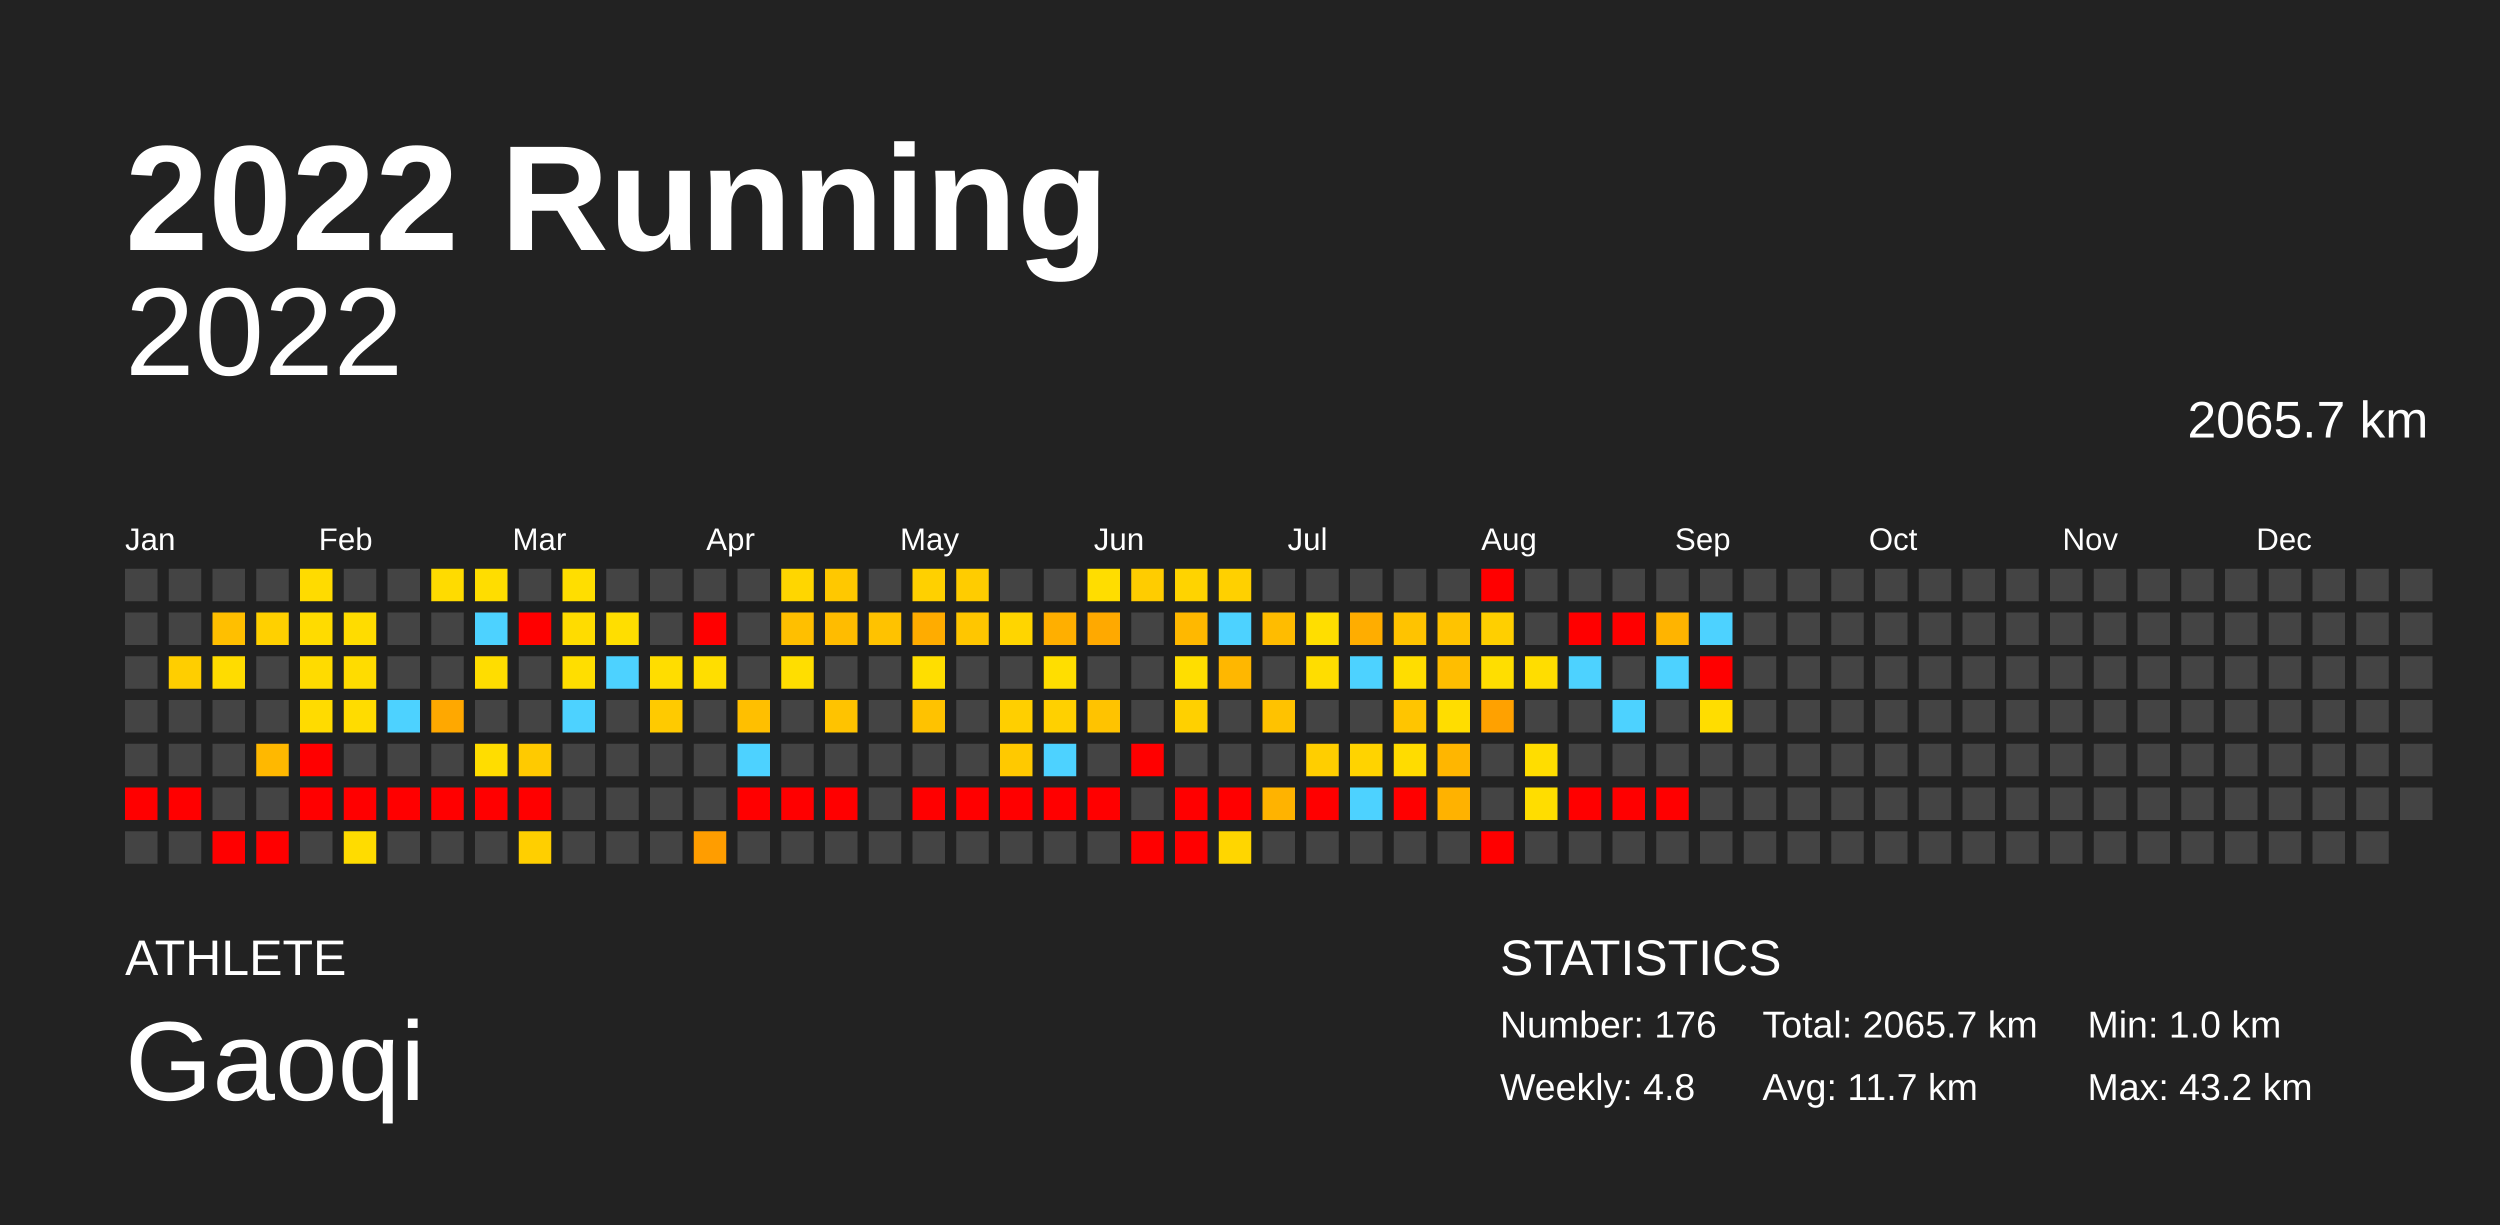
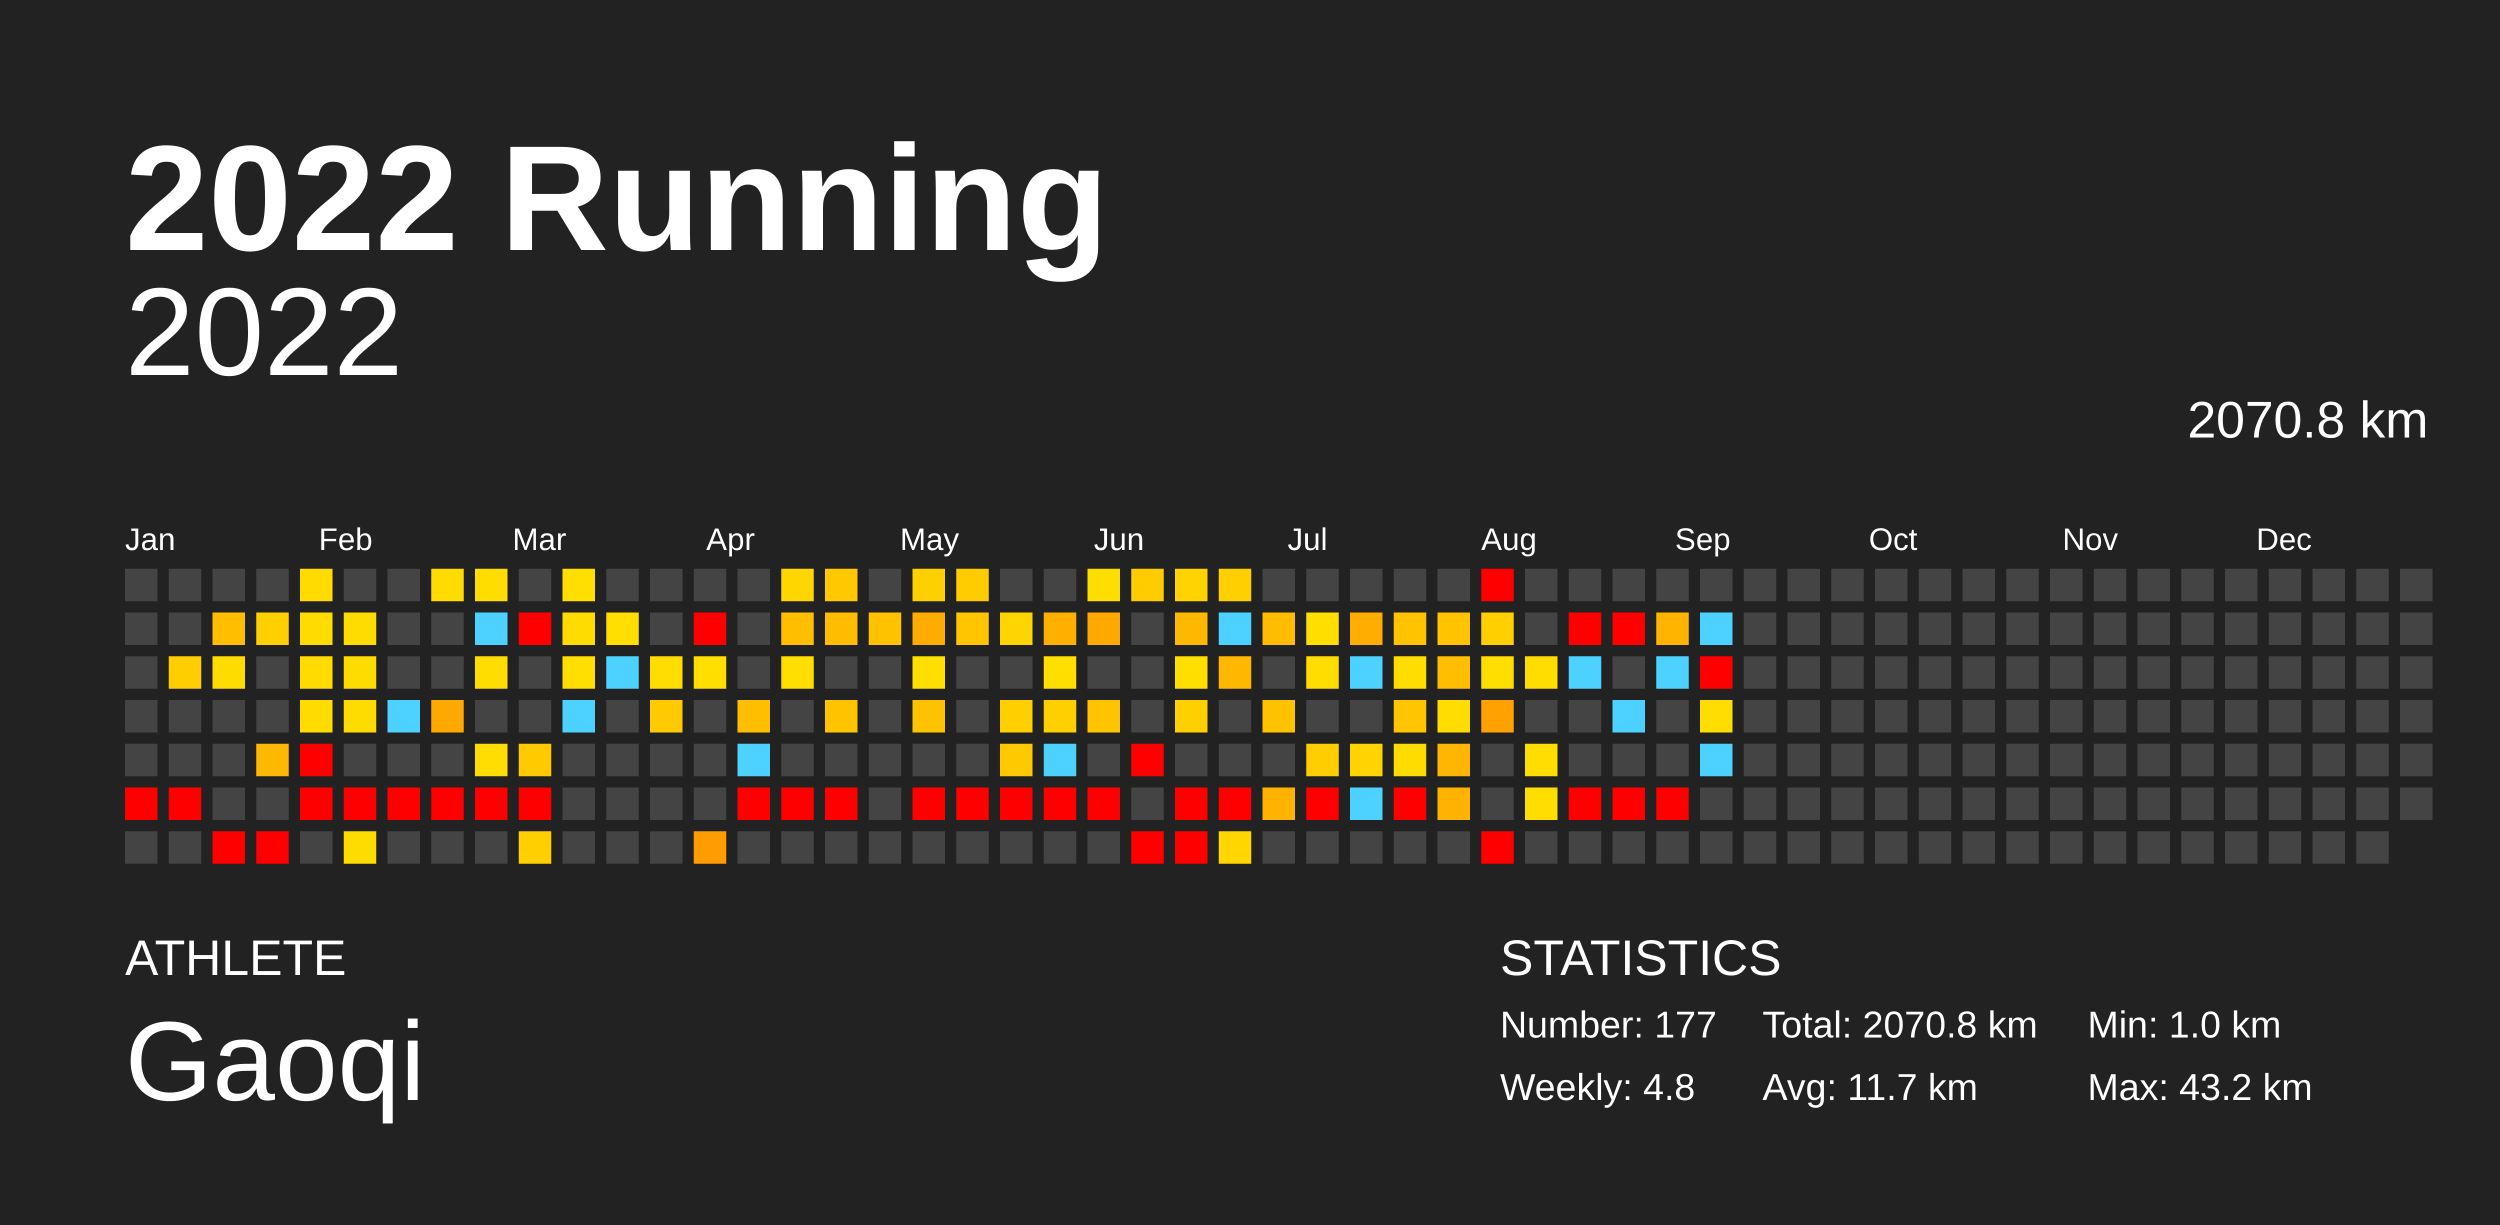
<svg xmlns="http://www.w3.org/2000/svg" baseProfile="full" height="98mm" version="1.1" viewBox="0,0,200,98" width="200mm">
  <defs />
  <rect fill="#222222" height="98" width="200" x="0" y="0" />
  <text fill="#FFFFFF" style="font-size:12px; font-family:Arial; font-weight:bold;" x="10" y="20">2022 Running</text>
  <text fill="#FFFFFF" style="font-size:4px; font-family:Arial" x="10" y="78">ATHLETE</text>
  <text fill="#FFFFFF" style="font-size:9px; font-family:Arial" x="10" y="88">Gaoqi</text>
  <text fill="#FFFFFF" style="font-size:4px; font-family:Arial" x="120" y="78">STATISTICS</text>
-   <text fill="#FFFFFF" style="font-size:3px; font-family:Arial" x="120" y="83">Number: 176</text>
+   <text fill="#FFFFFF" style="font-size:3px; font-family:Arial" x="120" y="83">Number: 177</text>
  <text fill="#FFFFFF" style="font-size:3px; font-family:Arial" x="120" y="88">Weekly: 4.8</text>
-   <text fill="#FFFFFF" style="font-size:3px; font-family:Arial" x="141" y="83">Total: 2065.7 km</text>
+   <text fill="#FFFFFF" style="font-size:3px; font-family:Arial" x="141" y="83">Total: 2070.8 km</text>
  <text fill="#FFFFFF" style="font-size:3px; font-family:Arial" x="141" y="88">Avg: 11.7 km</text>
  <text fill="#FFFFFF" style="font-size:3px; font-family:Arial" x="167" y="83">Min: 1.0 km</text>
  <text fill="#FFFFFF" style="font-size:3px; font-family:Arial" x="167" y="88">Max: 43.2 km</text>
  <text alignment-baseline="hanging" fill="#FFFFFF" style="font-size:10.0px; font-family:Arial;" x="10" y="30">2022</text>
-   <text alignment-baseline="hanging" fill="#FFFFFF" style="font-size:4.125px; font-family:Arial;" x="175" y="35">2065.7 km</text>
+   <text alignment-baseline="hanging" fill="#FFFFFF" style="font-size:4.125px; font-family:Arial;" x="175" y="35">2070.8 km</text>
  <text fill="#FFFFFF" style="font-size:2.5px; font-family:Arial" x="10.0" y="44">Jan</text>
  <text fill="#FFFFFF" style="font-size:2.5px; font-family:Arial" x="25.5" y="44">Feb</text>
  <text fill="#FFFFFF" style="font-size:2.5px; font-family:Arial" x="41.0" y="44">Mar</text>
  <text fill="#FFFFFF" style="font-size:2.5px; font-family:Arial" x="56.5" y="44">Apr</text>
  <text fill="#FFFFFF" style="font-size:2.5px; font-family:Arial" x="72.0" y="44">May</text>
  <text fill="#FFFFFF" style="font-size:2.5px; font-family:Arial" x="87.5" y="44">Jun</text>
  <text fill="#FFFFFF" style="font-size:2.5px; font-family:Arial" x="103.0" y="44">Jul</text>
  <text fill="#FFFFFF" style="font-size:2.5px; font-family:Arial" x="118.5" y="44">Aug</text>
  <text fill="#FFFFFF" style="font-size:2.5px; font-family:Arial" x="134.0" y="44">Sep</text>
  <text fill="#FFFFFF" style="font-size:2.5px; font-family:Arial" x="149.5" y="44">Oct</text>
  <text fill="#FFFFFF" style="font-size:2.5px; font-family:Arial" x="165.0" y="44">Nov</text>
  <text fill="#FFFFFF" style="font-size:2.5px; font-family:Arial" x="180.5" y="44">Dec</text>
  <rect fill="#444444" height="2.6" width="2.6" x="10.0" y="45.5" />
  <rect fill="#444444" height="2.6" width="2.6" x="10.0" y="49.0" />
  <rect fill="#444444" height="2.6" width="2.6" x="10.0" y="52.5" />
  <rect fill="#444444" height="2.6" width="2.6" x="10.0" y="56.0" />
  <rect fill="#444444" height="2.6" width="2.6" x="10.0" y="59.5" />
  <rect fill="red" height="2.6" width="2.6" x="10.0" y="63.0" />
  <rect fill="#444444" height="2.6" width="2.6" x="10.0" y="66.5" />
  <rect fill="#444444" height="2.6" width="2.6" x="13.5" y="45.5" />
  <rect fill="#444444" height="2.6" width="2.6" x="13.5" y="49.0" />
  <rect fill="#ffce00" height="2.6" width="2.6" x="13.5" y="52.5" />
  <rect fill="#444444" height="2.6" width="2.6" x="13.5" y="56.0" />
  <rect fill="#444444" height="2.6" width="2.6" x="13.5" y="59.5" />
  <rect fill="red" height="2.6" width="2.6" x="13.5" y="63.0" />
  <rect fill="#444444" height="2.6" width="2.6" x="13.5" y="66.5" />
  <rect fill="#444444" height="2.6" width="2.6" x="17.0" y="45.5" />
  <rect fill="#ffbf00" height="2.6" width="2.6" x="17.0" y="49.0" />
  <rect fill="#ffdc00" height="2.6" width="2.6" x="17.0" y="52.5" />
  <rect fill="#444444" height="2.6" width="2.6" x="17.0" y="56.0" />
  <rect fill="#444444" height="2.6" width="2.6" x="17.0" y="59.5" />
  <rect fill="#444444" height="2.6" width="2.6" x="17.0" y="63.0" />
  <rect fill="red" height="2.6" width="2.6" x="17.0" y="66.5" />
  <rect fill="#444444" height="2.6" width="2.6" x="20.5" y="45.5" />
  <rect fill="#ffd000" height="2.6" width="2.6" x="20.5" y="49.0" />
  <rect fill="#444444" height="2.6" width="2.6" x="20.5" y="52.5" />
  <rect fill="#444444" height="2.6" width="2.6" x="20.5" y="56.0" />
  <rect fill="#ffb800" height="2.6" width="2.6" x="20.5" y="59.5" />
  <rect fill="#444444" height="2.6" width="2.6" x="20.5" y="63.0" />
  <rect fill="red" height="2.6" width="2.6" x="20.5" y="66.5" />
  <rect fill="#ffdb00" height="2.6" width="2.6" x="24.0" y="45.5" />
  <rect fill="#ffdb00" height="2.6" width="2.6" x="24.0" y="49.0" />
  <rect fill="#ffdb00" height="2.6" width="2.6" x="24.0" y="52.5" />
  <rect fill="#ffdb00" height="2.6" width="2.6" x="24.0" y="56.0" />
  <rect fill="red" height="2.6" width="2.6" x="24.0" y="59.5" />
  <rect fill="red" height="2.6" width="2.6" x="24.0" y="63.0" />
  <rect fill="#444444" height="2.6" width="2.6" x="24.0" y="66.5" />
  <rect fill="#444444" height="2.6" width="2.6" x="27.5" y="45.5" />
  <rect fill="#ffdc00" height="2.6" width="2.6" x="27.5" y="49.0" />
  <rect fill="#ffdc00" height="2.6" width="2.6" x="27.5" y="52.5" />
  <rect fill="#ffdc00" height="2.6" width="2.6" x="27.5" y="56.0" />
  <rect fill="#444444" height="2.6" width="2.6" x="27.5" y="59.5" />
  <rect fill="red" height="2.6" width="2.6" x="27.5" y="63.0" />
  <rect fill="#ffdc00" height="2.6" width="2.6" x="27.5" y="66.5" />
  <rect fill="#444444" height="2.6" width="2.6" x="31.0" y="45.5" />
  <rect fill="#444444" height="2.6" width="2.6" x="31.0" y="49.0" />
  <rect fill="#444444" height="2.6" width="2.6" x="31.0" y="52.5" />
  <rect fill="#4dd2ff" height="2.6" width="2.6" x="31.0" y="56.0" />
  <rect fill="#444444" height="2.6" width="2.6" x="31.0" y="59.5" />
  <rect fill="red" height="2.6" width="2.6" x="31.0" y="63.0" />
  <rect fill="#444444" height="2.6" width="2.6" x="31.0" y="66.5" />
  <rect fill="#ffdb00" height="2.6" width="2.6" x="34.5" y="45.5" />
  <rect fill="#444444" height="2.6" width="2.6" x="34.5" y="49.0" />
  <rect fill="#444444" height="2.6" width="2.6" x="34.5" y="52.5" />
  <rect fill="#ffa800" height="2.6" width="2.6" x="34.5" y="56.0" />
  <rect fill="#444444" height="2.6" width="2.6" x="34.5" y="59.5" />
  <rect fill="red" height="2.6" width="2.6" x="34.5" y="63.0" />
  <rect fill="#444444" height="2.6" width="2.6" x="34.5" y="66.5" />
  <rect fill="#ffdd00" height="2.6" width="2.6" x="38.0" y="45.5" />
  <rect fill="#4dd2ff" height="2.6" width="2.6" x="38.0" y="49.0" />
  <rect fill="#ffdd00" height="2.6" width="2.6" x="38.0" y="52.5" />
  <rect fill="#444444" height="2.6" width="2.6" x="38.0" y="56.0" />
  <rect fill="#ffdd00" height="2.6" width="2.6" x="38.0" y="59.5" />
  <rect fill="red" height="2.6" width="2.6" x="38.0" y="63.0" />
  <rect fill="#444444" height="2.6" width="2.6" x="38.0" y="66.5" />
  <rect fill="#444444" height="2.6" width="2.6" x="41.5" y="45.5" />
  <rect fill="red" height="2.6" width="2.6" x="41.5" y="49.0" />
  <rect fill="#444444" height="2.6" width="2.6" x="41.5" y="52.5" />
  <rect fill="#444444" height="2.6" width="2.6" x="41.5" y="56.0" />
  <rect fill="#ffca00" height="2.6" width="2.6" x="41.5" y="59.5" />
  <rect fill="red" height="2.6" width="2.6" x="41.5" y="63.0" />
  <rect fill="#ffcf00" height="2.6" width="2.6" x="41.5" y="66.5" />
  <rect fill="#ffde00" height="2.6" width="2.6" x="45.0" y="45.5" />
  <rect fill="#ffdc00" height="2.6" width="2.6" x="45.0" y="49.0" />
  <rect fill="#ffde00" height="2.6" width="2.6" x="45.0" y="52.5" />
  <rect fill="#4dd2ff" height="2.6" width="2.6" x="45.0" y="56.0" />
  <rect fill="#444444" height="2.6" width="2.6" x="45.0" y="59.5" />
  <rect fill="#444444" height="2.6" width="2.6" x="45.0" y="63.0" />
  <rect fill="#444444" height="2.6" width="2.6" x="45.0" y="66.5" />
  <rect fill="#444444" height="2.6" width="2.6" x="48.5" y="45.5" />
  <rect fill="#ffde00" height="2.6" width="2.6" x="48.5" y="49.0" />
  <rect fill="#4dd2ff" height="2.6" width="2.6" x="48.5" y="52.5" />
  <rect fill="#444444" height="2.6" width="2.6" x="48.5" y="56.0" />
  <rect fill="#444444" height="2.6" width="2.6" x="48.5" y="59.5" />
  <rect fill="#444444" height="2.6" width="2.6" x="48.5" y="63.0" />
  <rect fill="#444444" height="2.6" width="2.6" x="48.5" y="66.5" />
  <rect fill="#444444" height="2.6" width="2.6" x="52.0" y="45.5" />
  <rect fill="#444444" height="2.6" width="2.6" x="52.0" y="49.0" />
  <rect fill="#ffdd00" height="2.6" width="2.6" x="52.0" y="52.5" />
  <rect fill="#ffca00" height="2.6" width="2.6" x="52.0" y="56.0" />
  <rect fill="#444444" height="2.6" width="2.6" x="52.0" y="59.5" />
  <rect fill="#444444" height="2.6" width="2.6" x="52.0" y="63.0" />
  <rect fill="#444444" height="2.6" width="2.6" x="52.0" y="66.5" />
  <rect fill="#444444" height="2.6" width="2.6" x="55.5" y="45.5" />
  <rect fill="red" height="2.6" width="2.6" x="55.5" y="49.0" />
  <rect fill="#ffde00" height="2.6" width="2.6" x="55.5" y="52.5" />
  <rect fill="#444444" height="2.6" width="2.6" x="55.5" y="56.0" />
  <rect fill="#444444" height="2.6" width="2.6" x="55.5" y="59.5" />
  <rect fill="#444444" height="2.6" width="2.6" x="55.5" y="63.0" />
  <rect fill="#ff9d00" height="2.6" width="2.6" x="55.5" y="66.5" />
  <rect fill="#444444" height="2.6" width="2.6" x="59.0" y="45.5" />
  <rect fill="#444444" height="2.6" width="2.6" x="59.0" y="49.0" />
  <rect fill="#444444" height="2.6" width="2.6" x="59.0" y="52.5" />
  <rect fill="#ffbf00" height="2.6" width="2.6" x="59.0" y="56.0" />
  <rect fill="#4dd2ff" height="2.6" width="2.6" x="59.0" y="59.5" />
  <rect fill="red" height="2.6" width="2.6" x="59.0" y="63.0" />
  <rect fill="#444444" height="2.6" width="2.6" x="59.0" y="66.5" />
  <rect fill="#ffd600" height="2.6" width="2.6" x="62.5" y="45.5" />
  <rect fill="#ffbf00" height="2.6" width="2.6" x="62.5" y="49.0" />
  <rect fill="#ffde00" height="2.6" width="2.6" x="62.5" y="52.5" />
  <rect fill="#444444" height="2.6" width="2.6" x="62.5" y="56.0" />
  <rect fill="#444444" height="2.6" width="2.6" x="62.5" y="59.5" />
  <rect fill="red" height="2.6" width="2.6" x="62.5" y="63.0" />
  <rect fill="#444444" height="2.6" width="2.6" x="62.5" y="66.5" />
  <rect fill="#ffc800" height="2.6" width="2.6" x="66.0" y="45.5" />
  <rect fill="#ffbc00" height="2.6" width="2.6" x="66.0" y="49.0" />
  <rect fill="#444444" height="2.6" width="2.6" x="66.0" y="52.5" />
  <rect fill="#ffc300" height="2.6" width="2.6" x="66.0" y="56.0" />
  <rect fill="#444444" height="2.6" width="2.6" x="66.0" y="59.5" />
  <rect fill="red" height="2.6" width="2.6" x="66.0" y="63.0" />
  <rect fill="#444444" height="2.6" width="2.6" x="66.0" y="66.5" />
  <rect fill="#444444" height="2.6" width="2.6" x="69.5" y="45.5" />
  <rect fill="#ffc200" height="2.6" width="2.6" x="69.5" y="49.0" />
  <rect fill="#444444" height="2.6" width="2.6" x="69.5" y="52.5" />
  <rect fill="#444444" height="2.6" width="2.6" x="69.5" y="56.0" />
  <rect fill="#444444" height="2.6" width="2.6" x="69.5" y="59.5" />
  <rect fill="#444444" height="2.6" width="2.6" x="69.5" y="63.0" />
  <rect fill="#444444" height="2.6" width="2.6" x="69.5" y="66.5" />
  <rect fill="#ffd000" height="2.6" width="2.6" x="73.0" y="45.5" />
  <rect fill="#ffac00" height="2.6" width="2.6" x="73.0" y="49.0" />
  <rect fill="#ffde00" height="2.6" width="2.6" x="73.0" y="52.5" />
  <rect fill="#ffc200" height="2.6" width="2.6" x="73.0" y="56.0" />
  <rect fill="#444444" height="2.6" width="2.6" x="73.0" y="59.5" />
  <rect fill="red" height="2.6" width="2.6" x="73.0" y="63.0" />
  <rect fill="#444444" height="2.6" width="2.6" x="73.0" y="66.5" />
  <rect fill="#ffcc00" height="2.6" width="2.6" x="76.5" y="45.5" />
  <rect fill="#ffc600" height="2.6" width="2.6" x="76.5" y="49.0" />
  <rect fill="#444444" height="2.6" width="2.6" x="76.5" y="52.5" />
  <rect fill="#444444" height="2.6" width="2.6" x="76.5" y="56.0" />
  <rect fill="#444444" height="2.6" width="2.6" x="76.5" y="59.5" />
  <rect fill="red" height="2.6" width="2.6" x="76.5" y="63.0" />
  <rect fill="#444444" height="2.6" width="2.6" x="76.5" y="66.5" />
  <rect fill="#444444" height="2.6" width="2.6" x="80.0" y="45.5" />
  <rect fill="#ffd500" height="2.6" width="2.6" x="80.0" y="49.0" />
  <rect fill="#444444" height="2.6" width="2.6" x="80.0" y="52.5" />
  <rect fill="#ffcf00" height="2.6" width="2.6" x="80.0" y="56.0" />
  <rect fill="#ffc900" height="2.6" width="2.6" x="80.0" y="59.5" />
  <rect fill="red" height="2.6" width="2.6" x="80.0" y="63.0" />
  <rect fill="#444444" height="2.6" width="2.6" x="80.0" y="66.5" />
  <rect fill="#444444" height="2.6" width="2.6" x="83.5" y="45.5" />
  <rect fill="#ffaf00" height="2.6" width="2.6" x="83.5" y="49.0" />
  <rect fill="#ffde00" height="2.6" width="2.6" x="83.5" y="52.5" />
  <rect fill="#ffd000" height="2.6" width="2.6" x="83.5" y="56.0" />
  <rect fill="#4dd2ff" height="2.6" width="2.6" x="83.5" y="59.5" />
  <rect fill="red" height="2.6" width="2.6" x="83.5" y="63.0" />
  <rect fill="#444444" height="2.6" width="2.6" x="83.5" y="66.5" />
  <rect fill="#ffdd00" height="2.6" width="2.6" x="87.0" y="45.5" />
  <rect fill="#ffa900" height="2.6" width="2.6" x="87.0" y="49.0" />
  <rect fill="#444444" height="2.6" width="2.6" x="87.0" y="52.5" />
  <rect fill="#ffc300" height="2.6" width="2.6" x="87.0" y="56.0" />
  <rect fill="#444444" height="2.6" width="2.6" x="87.0" y="59.5" />
  <rect fill="red" height="2.6" width="2.6" x="87.0" y="63.0" />
  <rect fill="#444444" height="2.6" width="2.6" x="87.0" y="66.5" />
  <rect fill="#ffcc00" height="2.6" width="2.6" x="90.5" y="45.5" />
  <rect fill="#444444" height="2.6" width="2.6" x="90.5" y="49.0" />
  <rect fill="#444444" height="2.6" width="2.6" x="90.5" y="52.5" />
  <rect fill="#444444" height="2.6" width="2.6" x="90.5" y="56.0" />
  <rect fill="red" height="2.6" width="2.6" x="90.5" y="59.5" />
  <rect fill="#444444" height="2.6" width="2.6" x="90.5" y="63.0" />
  <rect fill="red" height="2.6" width="2.6" x="90.5" y="66.5" />
  <rect fill="#ffd300" height="2.6" width="2.6" x="94.0" y="45.5" />
  <rect fill="#ffb800" height="2.6" width="2.6" x="94.0" y="49.0" />
  <rect fill="#ffde00" height="2.6" width="2.6" x="94.0" y="52.5" />
  <rect fill="#ffd000" height="2.6" width="2.6" x="94.0" y="56.0" />
  <rect fill="#444444" height="2.6" width="2.6" x="94.0" y="59.5" />
  <rect fill="red" height="2.6" width="2.6" x="94.0" y="63.0" />
  <rect fill="red" height="2.6" width="2.6" x="94.0" y="66.5" />
  <rect fill="#ffd000" height="2.6" width="2.6" x="97.5" y="45.5" />
  <rect fill="#4dd2ff" height="2.6" width="2.6" x="97.5" y="49.0" />
  <rect fill="#ffb700" height="2.6" width="2.6" x="97.5" y="52.5" />
  <rect fill="#444444" height="2.6" width="2.6" x="97.5" y="56.0" />
  <rect fill="#444444" height="2.6" width="2.6" x="97.5" y="59.5" />
  <rect fill="red" height="2.6" width="2.6" x="97.5" y="63.0" />
  <rect fill="#ffd600" height="2.6" width="2.6" x="97.5" y="66.5" />
  <rect fill="#444444" height="2.6" width="2.6" x="101.0" y="45.5" />
  <rect fill="#ffbc00" height="2.6" width="2.6" x="101.0" y="49.0" />
  <rect fill="#444444" height="2.6" width="2.6" x="101.0" y="52.5" />
  <rect fill="#ffc200" height="2.6" width="2.6" x="101.0" y="56.0" />
  <rect fill="#444444" height="2.6" width="2.6" x="101.0" y="59.5" />
  <rect fill="#ffb300" height="2.6" width="2.6" x="101.0" y="63.0" />
  <rect fill="#444444" height="2.6" width="2.6" x="101.0" y="66.5" />
  <rect fill="#444444" height="2.6" width="2.6" x="104.5" y="45.5" />
  <rect fill="#ffde00" height="2.6" width="2.6" x="104.5" y="49.0" />
  <rect fill="#ffdd00" height="2.6" width="2.6" x="104.5" y="52.5" />
  <rect fill="#444444" height="2.6" width="2.6" x="104.5" y="56.0" />
  <rect fill="#ffce00" height="2.6" width="2.6" x="104.5" y="59.5" />
  <rect fill="red" height="2.6" width="2.6" x="104.5" y="63.0" />
  <rect fill="#444444" height="2.6" width="2.6" x="104.5" y="66.5" />
  <rect fill="#444444" height="2.6" width="2.6" x="108.0" y="45.5" />
  <rect fill="#ffad00" height="2.6" width="2.6" x="108.0" y="49.0" />
  <rect fill="#4dd2ff" height="2.6" width="2.6" x="108.0" y="52.5" />
  <rect fill="#444444" height="2.6" width="2.6" x="108.0" y="56.0" />
  <rect fill="#ffd300" height="2.6" width="2.6" x="108.0" y="59.5" />
  <rect fill="#4dd2ff" height="2.6" width="2.6" x="108.0" y="63.0" />
  <rect fill="#444444" height="2.6" width="2.6" x="108.0" y="66.5" />
  <rect fill="#444444" height="2.6" width="2.6" x="111.5" y="45.5" />
  <rect fill="#ffc300" height="2.6" width="2.6" x="111.5" y="49.0" />
  <rect fill="#ffdd00" height="2.6" width="2.6" x="111.5" y="52.5" />
  <rect fill="#ffc500" height="2.6" width="2.6" x="111.5" y="56.0" />
  <rect fill="#ffdc00" height="2.6" width="2.6" x="111.5" y="59.5" />
  <rect fill="red" height="2.6" width="2.6" x="111.5" y="63.0" />
  <rect fill="#444444" height="2.6" width="2.6" x="111.5" y="66.5" />
  <rect fill="#444444" height="2.6" width="2.6" x="115.0" y="45.5" />
  <rect fill="#ffc300" height="2.6" width="2.6" x="115.0" y="49.0" />
  <rect fill="#ffbe00" height="2.6" width="2.6" x="115.0" y="52.5" />
  <rect fill="#ffdd00" height="2.6" width="2.6" x="115.0" y="56.0" />
  <rect fill="#ffb600" height="2.6" width="2.6" x="115.0" y="59.5" />
  <rect fill="#ffb200" height="2.6" width="2.6" x="115.0" y="63.0" />
  <rect fill="#444444" height="2.6" width="2.6" x="115.0" y="66.5" />
  <rect fill="red" height="2.6" width="2.6" x="118.5" y="45.5" />
  <rect fill="#ffcf00" height="2.6" width="2.6" x="118.5" y="49.0" />
  <rect fill="#ffde00" height="2.6" width="2.6" x="118.5" y="52.5" />
  <rect fill="#ffa100" height="2.6" width="2.6" x="118.5" y="56.0" />
  <rect fill="#444444" height="2.6" width="2.6" x="118.5" y="59.5" />
  <rect fill="#444444" height="2.6" width="2.6" x="118.5" y="63.0" />
  <rect fill="red" height="2.6" width="2.6" x="118.5" y="66.5" />
  <rect fill="#444444" height="2.6" width="2.6" x="122.0" y="45.5" />
  <rect fill="#444444" height="2.6" width="2.6" x="122.0" y="49.0" />
  <rect fill="#ffdd00" height="2.6" width="2.6" x="122.0" y="52.5" />
  <rect fill="#444444" height="2.6" width="2.6" x="122.0" y="56.0" />
  <rect fill="#ffdd00" height="2.6" width="2.6" x="122.0" y="59.5" />
  <rect fill="#ffdd00" height="2.6" width="2.6" x="122.0" y="63.0" />
  <rect fill="#444444" height="2.6" width="2.6" x="122.0" y="66.5" />
  <rect fill="#444444" height="2.6" width="2.6" x="125.5" y="45.5" />
  <rect fill="red" height="2.6" width="2.6" x="125.5" y="49.0" />
  <rect fill="#4dd2ff" height="2.6" width="2.6" x="125.5" y="52.5" />
  <rect fill="#444444" height="2.6" width="2.6" x="125.5" y="56.0" />
  <rect fill="#444444" height="2.6" width="2.6" x="125.5" y="59.5" />
  <rect fill="red" height="2.6" width="2.6" x="125.5" y="63.0" />
  <rect fill="#444444" height="2.6" width="2.6" x="125.5" y="66.5" />
  <rect fill="#444444" height="2.6" width="2.6" x="129.0" y="45.5" />
  <rect fill="red" height="2.6" width="2.6" x="129.0" y="49.0" />
  <rect fill="#444444" height="2.6" width="2.6" x="129.0" y="52.5" />
  <rect fill="#4dd2ff" height="2.6" width="2.6" x="129.0" y="56.0" />
  <rect fill="#444444" height="2.6" width="2.6" x="129.0" y="59.5" />
  <rect fill="red" height="2.6" width="2.6" x="129.0" y="63.0" />
  <rect fill="#444444" height="2.6" width="2.6" x="129.0" y="66.5" />
  <rect fill="#444444" height="2.6" width="2.6" x="132.5" y="45.5" />
  <rect fill="#ffb400" height="2.6" width="2.6" x="132.5" y="49.0" />
  <rect fill="#4dd2ff" height="2.6" width="2.6" x="132.5" y="52.5" />
  <rect fill="#444444" height="2.6" width="2.6" x="132.5" y="56.0" />
  <rect fill="#444444" height="2.6" width="2.6" x="132.5" y="59.5" />
  <rect fill="red" height="2.6" width="2.6" x="132.5" y="63.0" />
  <rect fill="#444444" height="2.6" width="2.6" x="132.5" y="66.5" />
  <rect fill="#444444" height="2.6" width="2.6" x="136.0" y="45.5" />
  <rect fill="#4dd2ff" height="2.6" width="2.6" x="136.0" y="49.0" />
  <rect fill="red" height="2.6" width="2.6" x="136.0" y="52.5" />
  <rect fill="#ffdd00" height="2.6" width="2.6" x="136.0" y="56.0" />
-   <rect fill="#444444" height="2.6" width="2.6" x="136.0" y="59.5" />
+   <rect fill="#4dd2ff" height="2.6" width="2.6" x="136.0" y="59.5" />
  <rect fill="#444444" height="2.6" width="2.6" x="136.0" y="63.0" />
  <rect fill="#444444" height="2.6" width="2.6" x="136.0" y="66.5" />
  <rect fill="#444444" height="2.6" width="2.6" x="139.5" y="45.5" />
  <rect fill="#444444" height="2.6" width="2.6" x="139.5" y="49.0" />
  <rect fill="#444444" height="2.6" width="2.6" x="139.5" y="52.5" />
  <rect fill="#444444" height="2.6" width="2.6" x="139.5" y="56.0" />
  <rect fill="#444444" height="2.6" width="2.6" x="139.5" y="59.5" />
  <rect fill="#444444" height="2.6" width="2.6" x="139.5" y="63.0" />
  <rect fill="#444444" height="2.6" width="2.6" x="139.5" y="66.5" />
  <rect fill="#444444" height="2.6" width="2.6" x="143.0" y="45.5" />
  <rect fill="#444444" height="2.6" width="2.6" x="143.0" y="49.0" />
  <rect fill="#444444" height="2.6" width="2.6" x="143.0" y="52.5" />
  <rect fill="#444444" height="2.6" width="2.6" x="143.0" y="56.0" />
  <rect fill="#444444" height="2.6" width="2.6" x="143.0" y="59.5" />
  <rect fill="#444444" height="2.6" width="2.6" x="143.0" y="63.0" />
  <rect fill="#444444" height="2.6" width="2.6" x="143.0" y="66.5" />
  <rect fill="#444444" height="2.6" width="2.6" x="146.5" y="45.5" />
  <rect fill="#444444" height="2.6" width="2.6" x="146.5" y="49.0" />
  <rect fill="#444444" height="2.6" width="2.6" x="146.5" y="52.5" />
  <rect fill="#444444" height="2.6" width="2.6" x="146.5" y="56.0" />
  <rect fill="#444444" height="2.6" width="2.6" x="146.5" y="59.5" />
  <rect fill="#444444" height="2.6" width="2.6" x="146.5" y="63.0" />
  <rect fill="#444444" height="2.6" width="2.6" x="146.5" y="66.5" />
  <rect fill="#444444" height="2.6" width="2.6" x="150.0" y="45.5" />
  <rect fill="#444444" height="2.6" width="2.6" x="150.0" y="49.0" />
  <rect fill="#444444" height="2.6" width="2.6" x="150.0" y="52.5" />
  <rect fill="#444444" height="2.6" width="2.6" x="150.0" y="56.0" />
  <rect fill="#444444" height="2.6" width="2.6" x="150.0" y="59.5" />
  <rect fill="#444444" height="2.6" width="2.6" x="150.0" y="63.0" />
  <rect fill="#444444" height="2.6" width="2.6" x="150.0" y="66.5" />
  <rect fill="#444444" height="2.6" width="2.6" x="153.5" y="45.5" />
  <rect fill="#444444" height="2.6" width="2.6" x="153.5" y="49.0" />
  <rect fill="#444444" height="2.6" width="2.6" x="153.5" y="52.5" />
  <rect fill="#444444" height="2.6" width="2.6" x="153.5" y="56.0" />
  <rect fill="#444444" height="2.6" width="2.6" x="153.5" y="59.5" />
  <rect fill="#444444" height="2.6" width="2.6" x="153.5" y="63.0" />
  <rect fill="#444444" height="2.6" width="2.6" x="153.5" y="66.5" />
  <rect fill="#444444" height="2.6" width="2.6" x="157.0" y="45.5" />
  <rect fill="#444444" height="2.6" width="2.6" x="157.0" y="49.0" />
  <rect fill="#444444" height="2.6" width="2.6" x="157.0" y="52.5" />
  <rect fill="#444444" height="2.6" width="2.6" x="157.0" y="56.0" />
  <rect fill="#444444" height="2.6" width="2.6" x="157.0" y="59.5" />
  <rect fill="#444444" height="2.6" width="2.6" x="157.0" y="63.0" />
  <rect fill="#444444" height="2.6" width="2.6" x="157.0" y="66.5" />
  <rect fill="#444444" height="2.6" width="2.6" x="160.5" y="45.5" />
  <rect fill="#444444" height="2.6" width="2.6" x="160.5" y="49.0" />
  <rect fill="#444444" height="2.6" width="2.6" x="160.5" y="52.5" />
  <rect fill="#444444" height="2.6" width="2.6" x="160.5" y="56.0" />
  <rect fill="#444444" height="2.6" width="2.6" x="160.5" y="59.5" />
  <rect fill="#444444" height="2.6" width="2.6" x="160.5" y="63.0" />
  <rect fill="#444444" height="2.6" width="2.6" x="160.5" y="66.5" />
  <rect fill="#444444" height="2.6" width="2.6" x="164.0" y="45.5" />
  <rect fill="#444444" height="2.6" width="2.6" x="164.0" y="49.0" />
  <rect fill="#444444" height="2.6" width="2.6" x="164.0" y="52.5" />
  <rect fill="#444444" height="2.6" width="2.6" x="164.0" y="56.0" />
  <rect fill="#444444" height="2.6" width="2.6" x="164.0" y="59.5" />
  <rect fill="#444444" height="2.6" width="2.6" x="164.0" y="63.0" />
  <rect fill="#444444" height="2.6" width="2.6" x="164.0" y="66.5" />
  <rect fill="#444444" height="2.6" width="2.6" x="167.5" y="45.5" />
  <rect fill="#444444" height="2.6" width="2.6" x="167.5" y="49.0" />
  <rect fill="#444444" height="2.6" width="2.6" x="167.5" y="52.5" />
  <rect fill="#444444" height="2.6" width="2.6" x="167.5" y="56.0" />
  <rect fill="#444444" height="2.6" width="2.6" x="167.5" y="59.5" />
  <rect fill="#444444" height="2.6" width="2.6" x="167.5" y="63.0" />
  <rect fill="#444444" height="2.6" width="2.6" x="167.5" y="66.5" />
  <rect fill="#444444" height="2.6" width="2.6" x="171.0" y="45.5" />
  <rect fill="#444444" height="2.6" width="2.6" x="171.0" y="49.0" />
  <rect fill="#444444" height="2.6" width="2.6" x="171.0" y="52.5" />
  <rect fill="#444444" height="2.6" width="2.6" x="171.0" y="56.0" />
  <rect fill="#444444" height="2.6" width="2.6" x="171.0" y="59.5" />
  <rect fill="#444444" height="2.6" width="2.6" x="171.0" y="63.0" />
  <rect fill="#444444" height="2.6" width="2.6" x="171.0" y="66.5" />
  <rect fill="#444444" height="2.6" width="2.6" x="174.5" y="45.5" />
  <rect fill="#444444" height="2.6" width="2.6" x="174.5" y="49.0" />
  <rect fill="#444444" height="2.6" width="2.6" x="174.5" y="52.5" />
  <rect fill="#444444" height="2.6" width="2.6" x="174.5" y="56.0" />
  <rect fill="#444444" height="2.6" width="2.6" x="174.5" y="59.5" />
  <rect fill="#444444" height="2.6" width="2.6" x="174.5" y="63.0" />
  <rect fill="#444444" height="2.6" width="2.6" x="174.5" y="66.5" />
  <rect fill="#444444" height="2.6" width="2.6" x="178.0" y="45.5" />
  <rect fill="#444444" height="2.6" width="2.6" x="178.0" y="49.0" />
  <rect fill="#444444" height="2.6" width="2.6" x="178.0" y="52.5" />
  <rect fill="#444444" height="2.6" width="2.6" x="178.0" y="56.0" />
  <rect fill="#444444" height="2.6" width="2.6" x="178.0" y="59.5" />
  <rect fill="#444444" height="2.6" width="2.6" x="178.0" y="63.0" />
  <rect fill="#444444" height="2.6" width="2.6" x="178.0" y="66.5" />
  <rect fill="#444444" height="2.6" width="2.6" x="181.5" y="45.5" />
  <rect fill="#444444" height="2.6" width="2.6" x="181.5" y="49.0" />
  <rect fill="#444444" height="2.6" width="2.6" x="181.5" y="52.5" />
  <rect fill="#444444" height="2.6" width="2.6" x="181.5" y="56.0" />
  <rect fill="#444444" height="2.6" width="2.6" x="181.5" y="59.5" />
  <rect fill="#444444" height="2.6" width="2.6" x="181.5" y="63.0" />
  <rect fill="#444444" height="2.6" width="2.6" x="181.5" y="66.5" />
  <rect fill="#444444" height="2.6" width="2.6" x="185.0" y="45.5" />
  <rect fill="#444444" height="2.6" width="2.6" x="185.0" y="49.0" />
  <rect fill="#444444" height="2.6" width="2.6" x="185.0" y="52.5" />
  <rect fill="#444444" height="2.6" width="2.6" x="185.0" y="56.0" />
  <rect fill="#444444" height="2.6" width="2.6" x="185.0" y="59.5" />
  <rect fill="#444444" height="2.6" width="2.6" x="185.0" y="63.0" />
  <rect fill="#444444" height="2.6" width="2.6" x="185.0" y="66.5" />
  <rect fill="#444444" height="2.6" width="2.6" x="188.5" y="45.5" />
  <rect fill="#444444" height="2.6" width="2.6" x="188.5" y="49.0" />
  <rect fill="#444444" height="2.6" width="2.6" x="188.5" y="52.5" />
  <rect fill="#444444" height="2.6" width="2.6" x="188.5" y="56.0" />
  <rect fill="#444444" height="2.6" width="2.6" x="188.5" y="59.5" />
  <rect fill="#444444" height="2.6" width="2.6" x="188.5" y="63.0" />
  <rect fill="#444444" height="2.6" width="2.6" x="188.5" y="66.5" />
  <rect fill="#444444" height="2.6" width="2.6" x="192.0" y="45.5" />
  <rect fill="#444444" height="2.6" width="2.6" x="192.0" y="49.0" />
  <rect fill="#444444" height="2.6" width="2.6" x="192.0" y="52.5" />
  <rect fill="#444444" height="2.6" width="2.6" x="192.0" y="56.0" />
  <rect fill="#444444" height="2.6" width="2.6" x="192.0" y="59.5" />
  <rect fill="#444444" height="2.6" width="2.6" x="192.0" y="63.0" />
</svg>
